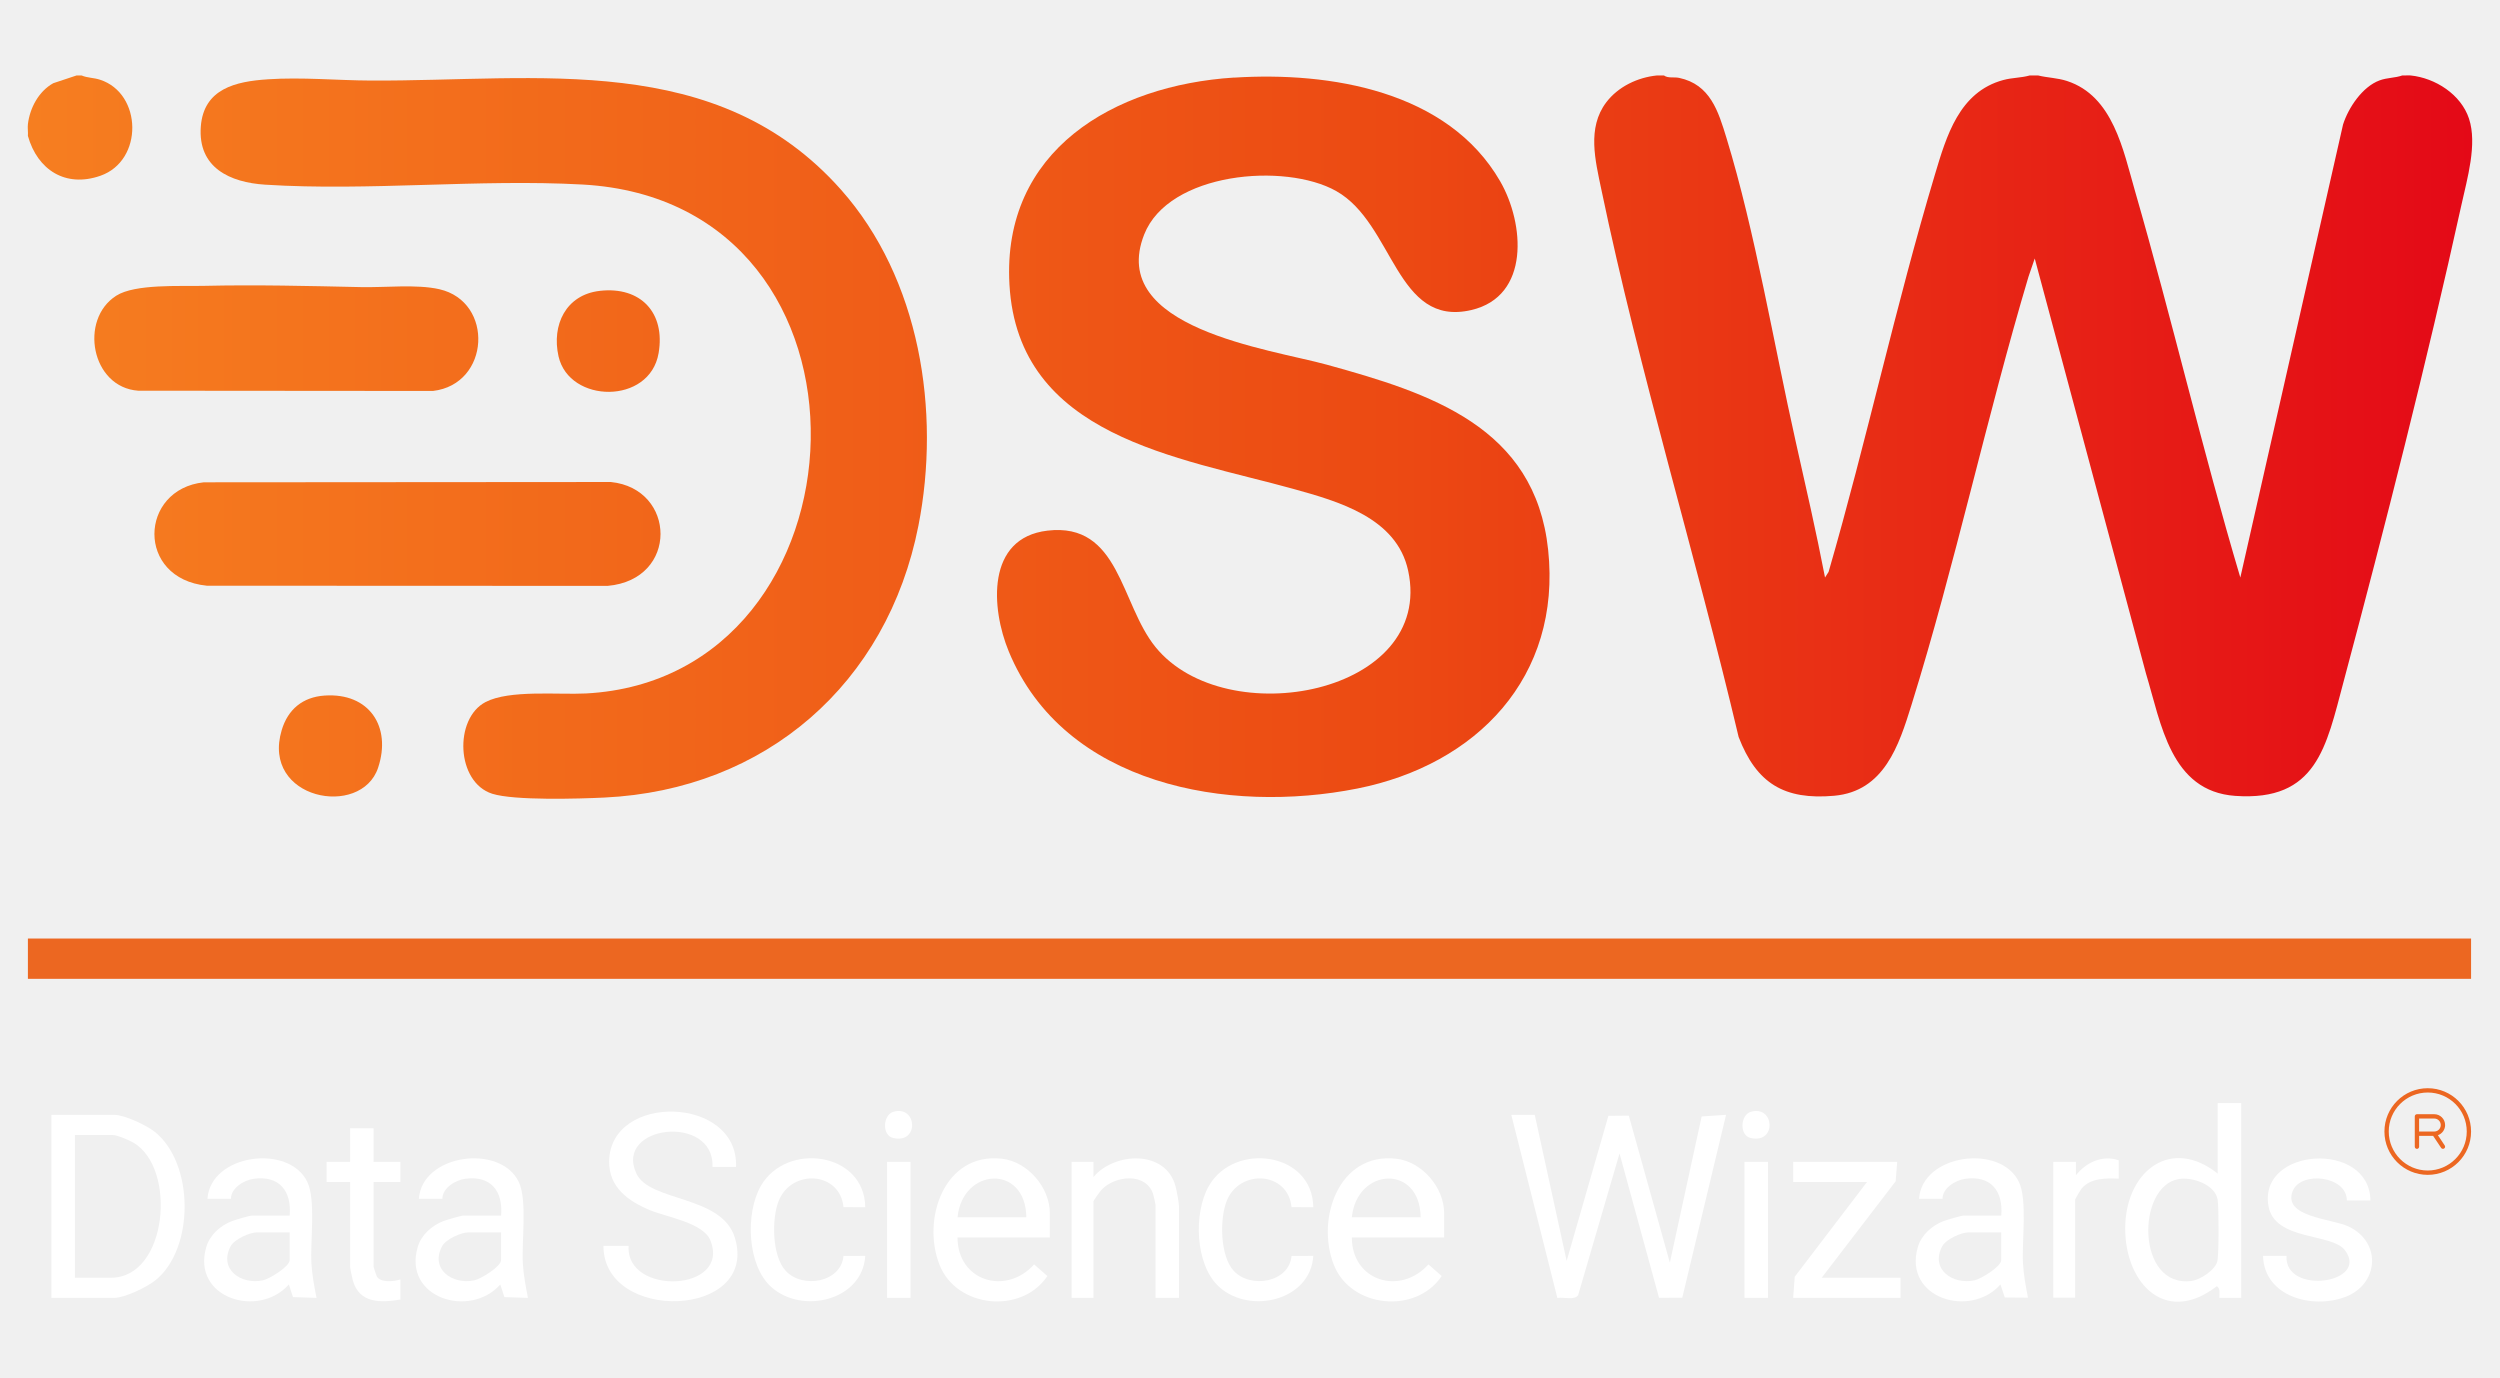
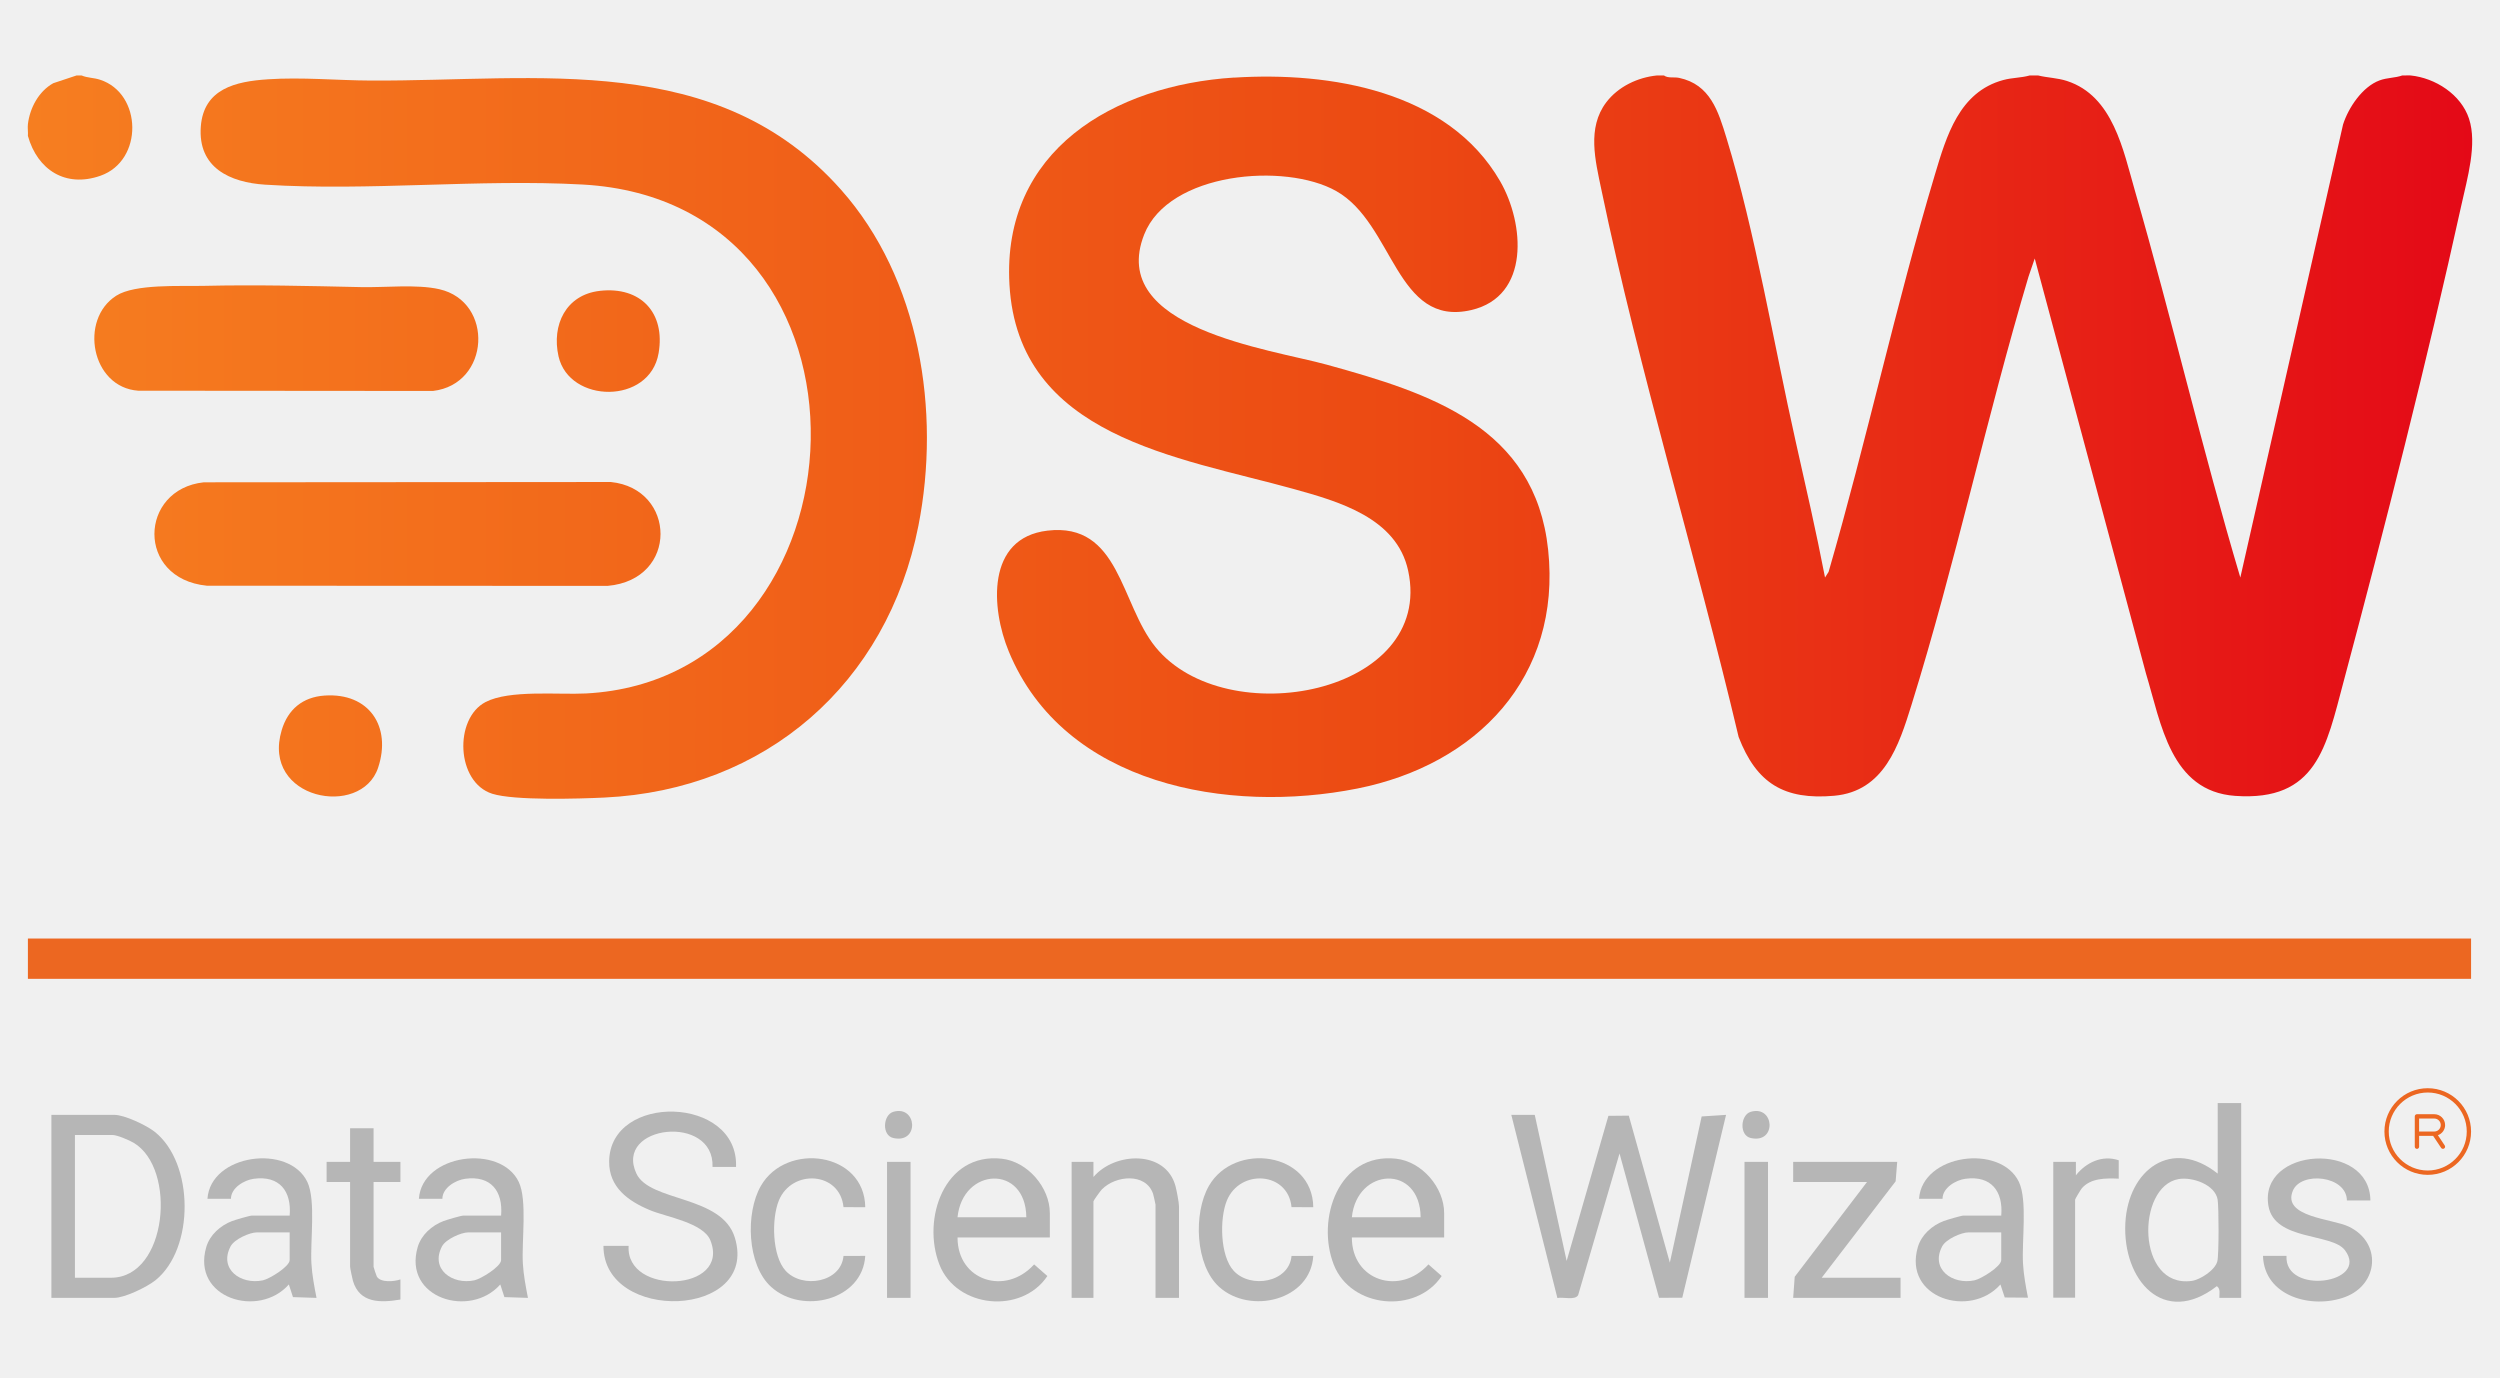
<svg xmlns="http://www.w3.org/2000/svg" width="472" height="260" viewBox="0 0 472 260" fill="none">
  <path d="M466.539 177.195H5.268V184.804H466.539V177.195Z" fill="#EC6721" />
  <path d="M314.154 14.247C314.924 14.818 316.042 14.497 317.024 14.704C322.882 15.946 324.406 20.977 325.959 26.051C331.373 43.747 334.908 65.02 339.024 83.352C340.945 91.895 342.909 100.439 344.565 109.034L345.24 107.967C352.434 83.13 357.895 57.713 365.314 32.952C367.49 25.697 369.888 17.362 378.214 15.111C379.937 14.643 381.561 14.714 383.213 14.247H384.799C386.625 14.695 388.428 14.695 390.25 15.29C398.963 18.131 400.861 28.36 403.084 36.053C410.07 60.271 415.79 84.882 422.974 109.038L442.368 23.507C443.383 20.326 446.012 16.385 449.255 15.181C450.718 14.639 452.148 14.742 453.546 14.247C454.065 14.284 454.617 14.195 455.131 14.247C459.79 14.728 464.637 17.825 466.148 22.403C467.738 27.217 465.808 33.726 464.737 38.602C458.199 68.276 450.284 99.438 442.435 128.825C439.192 140.96 437.413 151.349 422.011 150.263C409.791 149.399 408.026 136.599 405.165 127.173L384.161 48.802L382.986 52.219C375.033 78.892 369.138 106.598 360.878 133.125C358.508 140.738 355.728 149.394 346.302 150.239C336.834 151.084 331.623 147.884 328.253 139.143C320.106 104.663 309.562 70.434 302.326 35.742C301.193 30.299 299.612 24.159 303.246 19.34C305.503 16.352 309.198 14.601 312.88 14.242H314.145L314.154 14.247Z" fill="url(#paint0_linear_3760_7769)" />
  <path d="M15.407 14.247C16.502 14.719 17.682 14.657 18.881 15.049C26.862 17.631 27.131 30.318 18.961 33.183C12.391 35.487 7.071 32.088 5.268 25.66C5.325 24.942 5.183 24.14 5.268 23.441C5.636 20.383 7.307 17.239 10.054 15.71L14.453 14.247H15.407Z" fill="url(#paint1_linear_3760_7769)" />
  <path d="M232.988 14.657C251.079 13.51 273.367 17.116 283.242 34.245C287.825 42.199 288.924 55.943 277.785 58.535C263.531 61.853 263.2 42.222 252.269 36.067C242.612 30.63 220.645 32.504 216.019 44.28C209.053 61.994 239.756 65.883 250.541 68.862C269.992 74.233 289.826 80.539 292.29 103.804C294.834 127.829 278.805 144.401 256.243 148.88C231.954 153.709 200.892 148.328 190.446 122.972C187.1 114.854 186.17 101.548 197.762 100.184C211.422 98.574 211.507 113.98 218.167 122.174C231.463 138.529 270.885 131.048 265.858 107.74C263.705 97.762 252.731 94.675 244.207 92.311C222.401 86.269 192.216 82.465 190.583 53.715C189.144 28.374 210.365 16.078 232.983 14.643L232.988 14.657Z" fill="url(#paint2_linear_3760_7769)" />
  <path d="M50.509 14.974C57.027 14.539 63.588 15.181 70.045 15.21C101.66 15.356 135.36 9.465 158.767 35.798C173.682 52.578 177.652 77.646 173.394 99.268C167.527 129.065 144.564 149.121 114.106 150.579C109.301 150.81 97.086 151.174 92.942 149.862C86.107 147.7 85.687 135.683 91.658 132.554C96.161 130.194 105.417 131.199 110.623 130.925C165.238 128.051 169.401 38.125 109.99 34.84C90.421 33.759 69.582 36.11 50.089 34.868C43.396 34.444 37.35 31.659 37.911 23.923C38.435 16.734 44.524 15.375 50.514 14.978L50.509 14.974Z" fill="url(#paint3_linear_3760_7769)" />
  <path d="M38.468 91.06L115.319 91.003C127.676 92.24 128.195 109.416 114.72 110.615L39.049 110.582C25.639 109.241 26.267 92.377 38.468 91.06Z" fill="url(#paint4_linear_3760_7769)" />
  <path d="M38.467 53.97C48.389 53.739 58.268 53.989 68.142 54.206C72.701 54.31 78.653 53.626 82.949 54.603C93.319 56.972 92.554 72.548 81.74 73.813L26.096 73.766C17.218 73.133 14.905 60.314 21.947 55.83C25.506 53.564 34.04 54.074 38.463 53.97H38.467Z" fill="url(#paint5_linear_3760_7769)" />
  <path d="M113.229 54.914C120.96 54.032 125.652 59.049 124.344 66.677C122.674 76.433 107.47 76.201 105.45 67.276C104.115 61.362 106.843 55.646 113.224 54.919L113.229 54.914Z" fill="url(#paint6_linear_3760_7769)" />
  <path d="M61.28 131.322C69.662 130.746 73.967 137.156 71.39 144.934C68.204 154.558 49.239 150.971 53.194 137.821C54.365 133.927 57.154 131.605 61.28 131.322Z" fill="url(#paint7_linear_3760_7769)" />
-   <path d="M289.761 210.485L295.784 238.064L303.666 210.67L307.518 210.632L315.268 238.385L321.272 210.788L325.879 210.485L317.614 245.007L313.224 245.026L305.767 217.773L297.955 244.517C297.342 245.55 295.133 244.833 294.033 245.064L285.334 210.485H289.771H289.761Z" fill="white" />
-   <path d="M9.705 245.041V210.485H21.585C23.506 210.485 27.627 212.44 29.18 213.662C36.685 219.571 36.755 235.752 29.35 241.713C27.764 242.987 23.549 245.036 21.585 245.036H9.705V245.041ZM14.142 241.236H20.953C31.639 241.236 33.437 220.577 25.206 215.744C24.375 215.257 22.119 214.29 21.274 214.29H14.147V241.236H14.142Z" fill="white" />
-   <path d="M138.962 220.312H134.525C134.898 210.216 115.905 212.383 120.143 221.549C122.654 226.982 136.29 225.589 138.745 233.689C143.351 248.906 113.899 249.86 113.932 235.214H118.685C118.071 244.687 138.004 243.922 134.124 234.189C132.793 230.852 125.826 229.776 122.72 228.483C118.623 226.779 114.946 224.169 115.008 219.26C115.159 206.285 139.49 206.86 138.962 220.317V220.312Z" fill="white" />
-   <path d="M423.138 208.267V245.041H419.017C418.989 244.252 419.277 243.356 418.545 242.827C408.473 250.62 400.718 241.642 401.266 230.918C401.78 220.851 410.049 214.677 418.701 221.577V208.262H423.138V208.267ZM411.333 222.606C403.314 223.975 403.314 243.233 413.769 241.84C415.416 241.619 418.206 239.801 418.63 238.145C418.947 236.903 418.918 227.968 418.692 226.51C418.243 223.659 413.92 222.163 411.338 222.606H411.333Z" fill="white" />
-   <path d="M39.166 226.335C39.756 217.863 54.572 215.904 58.027 223.154C59.661 226.585 58.551 234.373 58.797 238.555C58.924 240.717 59.344 242.921 59.76 245.041L55.313 244.894L54.535 242.506C48.838 248.977 36.136 245.088 38.94 235.459C39.615 233.141 41.616 231.367 43.834 230.527C44.41 230.309 47.153 229.502 47.563 229.502H54.69C55.077 224.881 52.76 221.894 47.908 222.555C46.091 222.8 43.608 224.273 43.603 226.331H39.166V226.335ZM54.69 232.674H48.512C47.134 232.674 44.245 233.967 43.537 235.308C41.271 239.598 45.453 242.61 49.635 241.727C50.858 241.468 54.686 239.136 54.686 237.904V232.674H54.69Z" fill="white" />
-   <path d="M79.084 226.335C79.674 217.863 94.49 215.904 97.945 223.154C99.579 226.585 98.469 234.373 98.715 238.555C98.842 240.717 99.262 242.921 99.678 245.041L95.231 244.894L94.453 242.506C88.756 248.977 76.054 245.088 78.858 235.459C79.533 233.141 81.534 231.367 83.752 230.527C84.328 230.309 87.07 229.502 87.481 229.502H94.608C94.995 224.881 92.678 221.894 87.826 222.555C86.008 222.8 83.526 224.273 83.521 226.331H79.084V226.335ZM94.608 232.674H88.43C87.052 232.674 84.163 233.967 83.455 235.308C81.189 239.598 85.371 242.61 89.553 241.727C90.776 241.468 94.604 239.136 94.604 237.904V232.674H94.608Z" fill="white" />
-   <path d="M362.313 226.335C362.903 217.863 377.719 215.904 381.174 223.154C382.807 226.585 381.698 234.373 381.943 238.555C382.071 240.717 382.467 242.881 382.883 245L378.5 244.964L377.681 242.506C371.984 248.977 359.283 245.088 362.086 235.459C362.761 233.141 364.762 231.367 366.981 230.527C367.557 230.309 370.299 229.502 370.71 229.502H377.837C378.224 224.881 375.906 221.894 371.054 222.555C369.237 222.8 366.754 224.273 366.75 226.331H362.313V226.335ZM377.837 232.674H371.658C370.28 232.674 367.392 233.967 366.684 235.308C364.418 239.598 368.6 242.61 372.782 241.727C374.004 241.468 377.832 239.136 377.832 237.904V232.674H377.837Z" fill="white" />
-   <path d="M272.655 233.628H255.229C255.219 241.85 264.338 244.668 269.686 238.72L272.192 240.915C267.321 248.189 255.03 246.962 251.821 238.782C248.432 230.154 252.727 217.547 263.592 218.764C268.459 219.307 272.655 224.188 272.655 229.035V233.632V233.628ZM268.218 229.823C268.109 219.76 256.177 220.393 255.229 229.823H268.218Z" fill="white" />
-   <path d="M198.208 233.628H180.781C180.772 241.85 189.891 244.668 195.239 238.72L197.745 240.915C192.874 248.189 180.583 246.962 177.373 238.782C173.984 230.154 178.28 217.547 189.145 218.764C194.011 219.307 198.208 224.188 198.208 229.035V233.632V233.628ZM193.771 229.823C193.662 219.76 181.73 220.393 180.781 229.823H193.771Z" fill="white" />
-   <path d="M447.531 226.651H443.094C443.047 221.941 434.414 221.077 432.88 224.829C430.855 229.781 440.272 230.083 443.41 231.565C449.749 234.567 449.084 242.506 442.769 244.871C436.538 247.207 427.495 244.809 427.254 237.111H431.691C431.275 244.606 447.432 242.317 442.731 236.049C440.267 232.759 429.43 234.312 428.283 227.685C426.362 216.565 447.418 215.305 447.531 226.651Z" fill="white" />
-   <path d="M222.599 245.041H218.163V227.444C218.163 227.341 217.771 225.594 217.695 225.377C216.322 221.379 210.615 221.903 208.015 224.579C207.746 224.858 206.443 226.656 206.443 226.812V245.041H202.322V219.364H206.443V222.215C210.478 217.462 220.117 217.065 221.943 223.975C222.151 224.759 222.595 227.081 222.595 227.761V245.041H222.599Z" fill="white" />
-   <path d="M358.191 219.359L357.898 223.031L343.936 241.236H358.823V245.041H338.551L338.843 241.052L352.489 223.163H338.551V219.359H358.191Z" fill="white" />
-   <path d="M247.947 227.921L243.84 227.907C243.189 221.2 234.108 220.643 231.634 226.656C230.242 230.04 230.327 237.116 232.928 239.934C236.09 243.36 243.387 242.142 243.84 237.125L247.947 237.111C247.451 245.508 236.043 248.245 230.195 242.983C225.612 238.853 225.3 229.007 228.241 223.895C233.055 215.522 247.824 217.485 247.947 227.921Z" fill="white" />
-   <path d="M163.359 227.921L159.252 227.907C158.601 221.2 149.52 220.643 147.047 226.656C145.654 230.04 145.739 237.116 148.34 239.934C151.502 243.36 158.799 242.142 159.252 237.125L163.359 237.111C162.863 245.508 151.455 248.245 145.607 242.983C141.024 238.853 140.712 229.007 143.653 223.895C148.467 215.522 163.236 217.485 163.359 227.921Z" fill="white" />
-   <path d="M70.531 213.02V219.359H75.6V223.163H70.531V239.174C70.531 239.273 71.064 240.868 71.149 241.014C71.867 242.209 74.434 241.963 75.6 241.552V245.352C71.89 245.975 67.888 246.107 66.632 241.812C66.519 241.43 66.099 239.41 66.099 239.174V223.163H61.662V219.359H66.099V213.02H70.536H70.531Z" fill="white" />
-   <path d="M387.654 219.359H391.931V221.894C393.837 219.482 396.896 218.005 400.016 219.062V222.531C397.618 222.436 394.748 222.38 393.04 224.357C392.851 224.579 391.78 226.368 391.78 226.491V245H387.659V219.359H387.654Z" fill="white" />
-   <path d="M171.911 219.359H167.475V245.036H171.911V219.359Z" fill="white" />
-   <path d="M333.798 219.359H329.361V245.036H333.798V219.359Z" fill="white" />
-   <path d="M330.536 209.914C335.034 208.579 335.525 215.984 330.536 214.856C328.332 214.356 328.591 210.495 330.536 209.914Z" fill="white" />
-   <path d="M168.649 209.914C173.147 208.579 173.638 215.984 168.649 214.856C166.445 214.356 166.705 210.495 168.649 209.914Z" fill="white" />
+   <path d="M289.761 210.485L295.784 238.064L303.666 210.67L307.518 210.632L315.268 238.385L321.272 210.788L325.879 210.485L317.614 245.007L313.224 245.026L305.767 217.773L297.955 244.517C297.342 245.55 295.133 244.833 294.033 245.064L285.334 210.485H289.771H289.761Z" fill="#B6B6B6" />
+   <path d="M9.705 245.041V210.485H21.585C23.506 210.485 27.627 212.44 29.18 213.662C36.685 219.571 36.755 235.752 29.35 241.713C27.764 242.987 23.549 245.036 21.585 245.036H9.705V245.041ZM14.142 241.236H20.953C31.639 241.236 33.437 220.577 25.206 215.744C24.375 215.257 22.119 214.29 21.274 214.29H14.147V241.236H14.142Z" fill="#B6B6B6" />
+   <path d="M138.962 220.312H134.525C134.898 210.216 115.905 212.383 120.143 221.549C122.654 226.982 136.29 225.589 138.745 233.689C143.351 248.906 113.899 249.86 113.932 235.214H118.685C118.071 244.687 138.004 243.922 134.124 234.189C132.793 230.852 125.826 229.776 122.72 228.483C118.623 226.779 114.946 224.169 115.008 219.26C115.159 206.285 139.49 206.86 138.962 220.317V220.312Z" fill="#B6B6B6" />
+   <path d="M423.138 208.267V245.041H419.017C418.989 244.252 419.277 243.356 418.545 242.827C408.473 250.62 400.718 241.642 401.266 230.918C401.78 220.851 410.049 214.677 418.701 221.577V208.262H423.138V208.267ZM411.333 222.606C403.314 223.975 403.314 243.233 413.769 241.84C415.416 241.619 418.206 239.801 418.63 238.145C418.947 236.903 418.918 227.968 418.692 226.51C418.243 223.659 413.92 222.163 411.338 222.606H411.333Z" fill="#B6B6B6" />
+   <path d="M39.166 226.335C39.756 217.863 54.572 215.904 58.027 223.154C59.661 226.585 58.551 234.373 58.797 238.555C58.924 240.717 59.344 242.921 59.76 245.041L55.313 244.894L54.535 242.506C48.838 248.977 36.136 245.088 38.94 235.459C39.615 233.141 41.616 231.367 43.834 230.527C44.41 230.309 47.153 229.502 47.563 229.502H54.69C55.077 224.881 52.76 221.894 47.908 222.555C46.091 222.8 43.608 224.273 43.603 226.331H39.166V226.335ZM54.69 232.674H48.512C47.134 232.674 44.245 233.967 43.537 235.308C41.271 239.598 45.453 242.61 49.635 241.727C50.858 241.468 54.686 239.136 54.686 237.904V232.674H54.69Z" fill="#B6B6B6" />
+   <path d="M79.084 226.335C79.674 217.863 94.49 215.904 97.945 223.154C99.579 226.585 98.469 234.373 98.715 238.555C98.842 240.717 99.262 242.921 99.678 245.041L95.231 244.894L94.453 242.506C88.756 248.977 76.054 245.088 78.858 235.459C79.533 233.141 81.534 231.367 83.752 230.527C84.328 230.309 87.07 229.502 87.481 229.502H94.608C94.995 224.881 92.678 221.894 87.826 222.555C86.008 222.8 83.526 224.273 83.521 226.331H79.084V226.335ZM94.608 232.674H88.43C87.052 232.674 84.163 233.967 83.455 235.308C81.189 239.598 85.371 242.61 89.553 241.727C90.776 241.468 94.604 239.136 94.604 237.904V232.674H94.608Z" fill="#B6B6B6" />
+   <path d="M362.313 226.335C362.903 217.863 377.719 215.904 381.174 223.154C382.807 226.585 381.698 234.373 381.943 238.555C382.071 240.717 382.467 242.881 382.883 245L378.5 244.964L377.681 242.506C371.984 248.977 359.283 245.088 362.086 235.459C362.761 233.141 364.762 231.367 366.981 230.527C367.557 230.309 370.299 229.502 370.71 229.502H377.837C378.224 224.881 375.906 221.894 371.054 222.555C369.237 222.8 366.754 224.273 366.75 226.331H362.313V226.335ZM377.837 232.674H371.658C370.28 232.674 367.392 233.967 366.684 235.308C364.418 239.598 368.6 242.61 372.782 241.727C374.004 241.468 377.832 239.136 377.832 237.904V232.674H377.837Z" fill="#B6B6B6" />
+   <path d="M272.655 233.628H255.229C255.219 241.85 264.338 244.668 269.686 238.72L272.192 240.915C267.321 248.189 255.03 246.962 251.821 238.782C248.432 230.154 252.727 217.547 263.592 218.764C268.459 219.307 272.655 224.188 272.655 229.035V233.632V233.628ZM268.218 229.823C268.109 219.76 256.177 220.393 255.229 229.823H268.218Z" fill="#B6B6B6" />
+   <path d="M198.208 233.628H180.781C180.772 241.85 189.891 244.668 195.239 238.72L197.745 240.915C192.874 248.189 180.583 246.962 177.373 238.782C173.984 230.154 178.28 217.547 189.145 218.764C194.011 219.307 198.208 224.188 198.208 229.035V233.632V233.628ZM193.771 229.823C193.662 219.76 181.73 220.393 180.781 229.823H193.771Z" fill="#B6B6B6" />
+   <path d="M447.531 226.651H443.094C443.047 221.941 434.414 221.077 432.88 224.829C430.855 229.781 440.272 230.083 443.41 231.565C449.749 234.567 449.084 242.506 442.769 244.871C436.538 247.207 427.495 244.809 427.254 237.111H431.691C431.275 244.606 447.432 242.317 442.731 236.049C440.267 232.759 429.43 234.312 428.283 227.685C426.362 216.565 447.418 215.305 447.531 226.651Z" fill="#B6B6B6" />
+   <path d="M222.599 245.041H218.163V227.444C218.163 227.341 217.771 225.594 217.695 225.377C216.322 221.379 210.615 221.903 208.015 224.579C207.746 224.858 206.443 226.656 206.443 226.812V245.041H202.322V219.364H206.443V222.215C210.478 217.462 220.117 217.065 221.943 223.975C222.151 224.759 222.595 227.081 222.595 227.761V245.041H222.599Z" fill="#B6B6B6" />
+   <path d="M358.191 219.359L357.898 223.031L343.936 241.236H358.823V245.041H338.551L338.843 241.052L352.489 223.163H338.551V219.359H358.191Z" fill="#B6B6B6" />
+   <path d="M247.947 227.921L243.84 227.907C243.189 221.2 234.108 220.643 231.634 226.656C230.242 230.04 230.327 237.116 232.928 239.934C236.09 243.36 243.387 242.142 243.84 237.125L247.947 237.111C247.451 245.508 236.043 248.245 230.195 242.983C225.612 238.853 225.3 229.007 228.241 223.895C233.055 215.522 247.824 217.485 247.947 227.921Z" fill="#B6B6B6" />
+   <path d="M163.359 227.921L159.252 227.907C158.601 221.2 149.52 220.643 147.047 226.656C145.654 230.04 145.739 237.116 148.34 239.934C151.502 243.36 158.799 242.142 159.252 237.125L163.359 237.111C162.863 245.508 151.455 248.245 145.607 242.983C141.024 238.853 140.712 229.007 143.653 223.895C148.467 215.522 163.236 217.485 163.359 227.921Z" fill="#B6B6B6" />
+   <path d="M70.531 213.02V219.359H75.6V223.163H70.531V239.174C70.531 239.273 71.064 240.868 71.149 241.014C71.867 242.209 74.434 241.963 75.6 241.552V245.352C71.89 245.975 67.888 246.107 66.632 241.812C66.519 241.43 66.099 239.41 66.099 239.174V223.163H61.662V219.359H66.099V213.02H70.536H70.531Z" fill="#B6B6B6" />
+   <path d="M387.654 219.359H391.931V221.894C393.837 219.482 396.896 218.005 400.016 219.062V222.531C397.618 222.436 394.748 222.38 393.04 224.357C392.851 224.579 391.78 226.368 391.78 226.491V245H387.659V219.359H387.654Z" fill="#B6B6B6" />
+   <path d="M171.911 219.359H167.475V245.036H171.911V219.359Z" fill="#B6B6B6" />
+   <path d="M333.798 219.359H329.361V245.036H333.798V219.359Z" fill="#B6B6B6" />
+   <path d="M330.536 209.914C335.034 208.579 335.525 215.984 330.536 214.856C328.332 214.356 328.591 210.495 330.536 209.914Z" fill="#B6B6B6" />
+   <path d="M168.649 209.914C173.147 208.579 173.638 215.984 168.649 214.856C166.445 214.356 166.705 210.495 168.649 209.914Z" fill="#B6B6B6" />
  <path d="M458.359 205.454C453.842 205.454 450.18 209.117 450.18 213.634C450.18 218.151 453.842 221.813 458.359 221.813C462.876 221.813 466.539 218.151 466.539 213.634C466.534 209.117 462.876 205.459 458.359 205.454ZM458.359 220.992C454.296 220.992 450.996 217.698 450.996 213.629C450.996 209.56 454.291 206.266 458.359 206.266C462.428 206.266 465.723 209.56 465.723 213.629C465.723 217.693 462.423 220.987 458.359 220.992Z" fill="#EC6721" />
  <path d="M461.636 212.407C461.636 211.278 460.72 210.363 459.592 210.363H456.321C456.094 210.363 455.91 210.547 455.91 210.773V216.499C455.91 216.725 456.094 216.909 456.321 216.909C456.547 216.909 456.731 216.725 456.731 216.499V214.455H459.375L460.89 216.725C461.017 216.914 461.272 216.961 461.456 216.834C461.64 216.706 461.692 216.456 461.569 216.272L460.276 214.328C461.093 214.04 461.636 213.27 461.64 212.407H461.636ZM459.587 213.634H456.727V211.179H459.587C460.267 211.179 460.814 211.727 460.814 212.407C460.814 213.086 460.267 213.634 459.587 213.634Z" fill="#EC6721" />
  <defs>
    <linearGradient id="paint0_linear_3760_7769" x1="5.24" y1="82.519" x2="466.752" y2="82.519" gradientUnits="userSpaceOnUse">
      <stop stop-color="#F67E20" />
      <stop offset="0.557" stop-color="#EC4A13" />
      <stop offset="1" stop-color="#E40917" />
    </linearGradient>
    <linearGradient id="paint1_linear_3760_7769" x1="5.24" y1="82.519" x2="466.752" y2="82.519" gradientUnits="userSpaceOnUse">
      <stop stop-color="#F67E20" />
      <stop offset="0.557" stop-color="#EC4A13" />
      <stop offset="1" stop-color="#E40917" />
    </linearGradient>
    <linearGradient id="paint2_linear_3760_7769" x1="5.24" y1="82.519" x2="466.752" y2="82.519" gradientUnits="userSpaceOnUse">
      <stop stop-color="#F67E20" />
      <stop offset="0.557" stop-color="#EC4A13" />
      <stop offset="1" stop-color="#E40917" />
    </linearGradient>
    <linearGradient id="paint3_linear_3760_7769" x1="5.24" y1="82.519" x2="466.752" y2="82.519" gradientUnits="userSpaceOnUse">
      <stop stop-color="#F67E20" />
      <stop offset="0.557" stop-color="#EC4A13" />
      <stop offset="1" stop-color="#E40917" />
    </linearGradient>
    <linearGradient id="paint4_linear_3760_7769" x1="5.24" y1="82.519" x2="466.752" y2="82.519" gradientUnits="userSpaceOnUse">
      <stop stop-color="#F67E20" />
      <stop offset="0.557" stop-color="#EC4A13" />
      <stop offset="1" stop-color="#E40917" />
    </linearGradient>
    <linearGradient id="paint5_linear_3760_7769" x1="5.24" y1="82.519" x2="466.752" y2="82.519" gradientUnits="userSpaceOnUse">
      <stop stop-color="#F67E20" />
      <stop offset="0.557" stop-color="#EC4A13" />
      <stop offset="1" stop-color="#E40917" />
    </linearGradient>
    <linearGradient id="paint6_linear_3760_7769" x1="5.24" y1="82.519" x2="466.752" y2="82.519" gradientUnits="userSpaceOnUse">
      <stop stop-color="#F67E20" />
      <stop offset="0.557" stop-color="#EC4A13" />
      <stop offset="1" stop-color="#E40917" />
    </linearGradient>
    <linearGradient id="paint7_linear_3760_7769" x1="5.24" y1="82.519" x2="466.752" y2="82.519" gradientUnits="userSpaceOnUse">
      <stop stop-color="#F67E20" />
      <stop offset="0.557" stop-color="#EC4A13" />
      <stop offset="1" stop-color="#E40917" />
    </linearGradient>
  </defs>
</svg>
